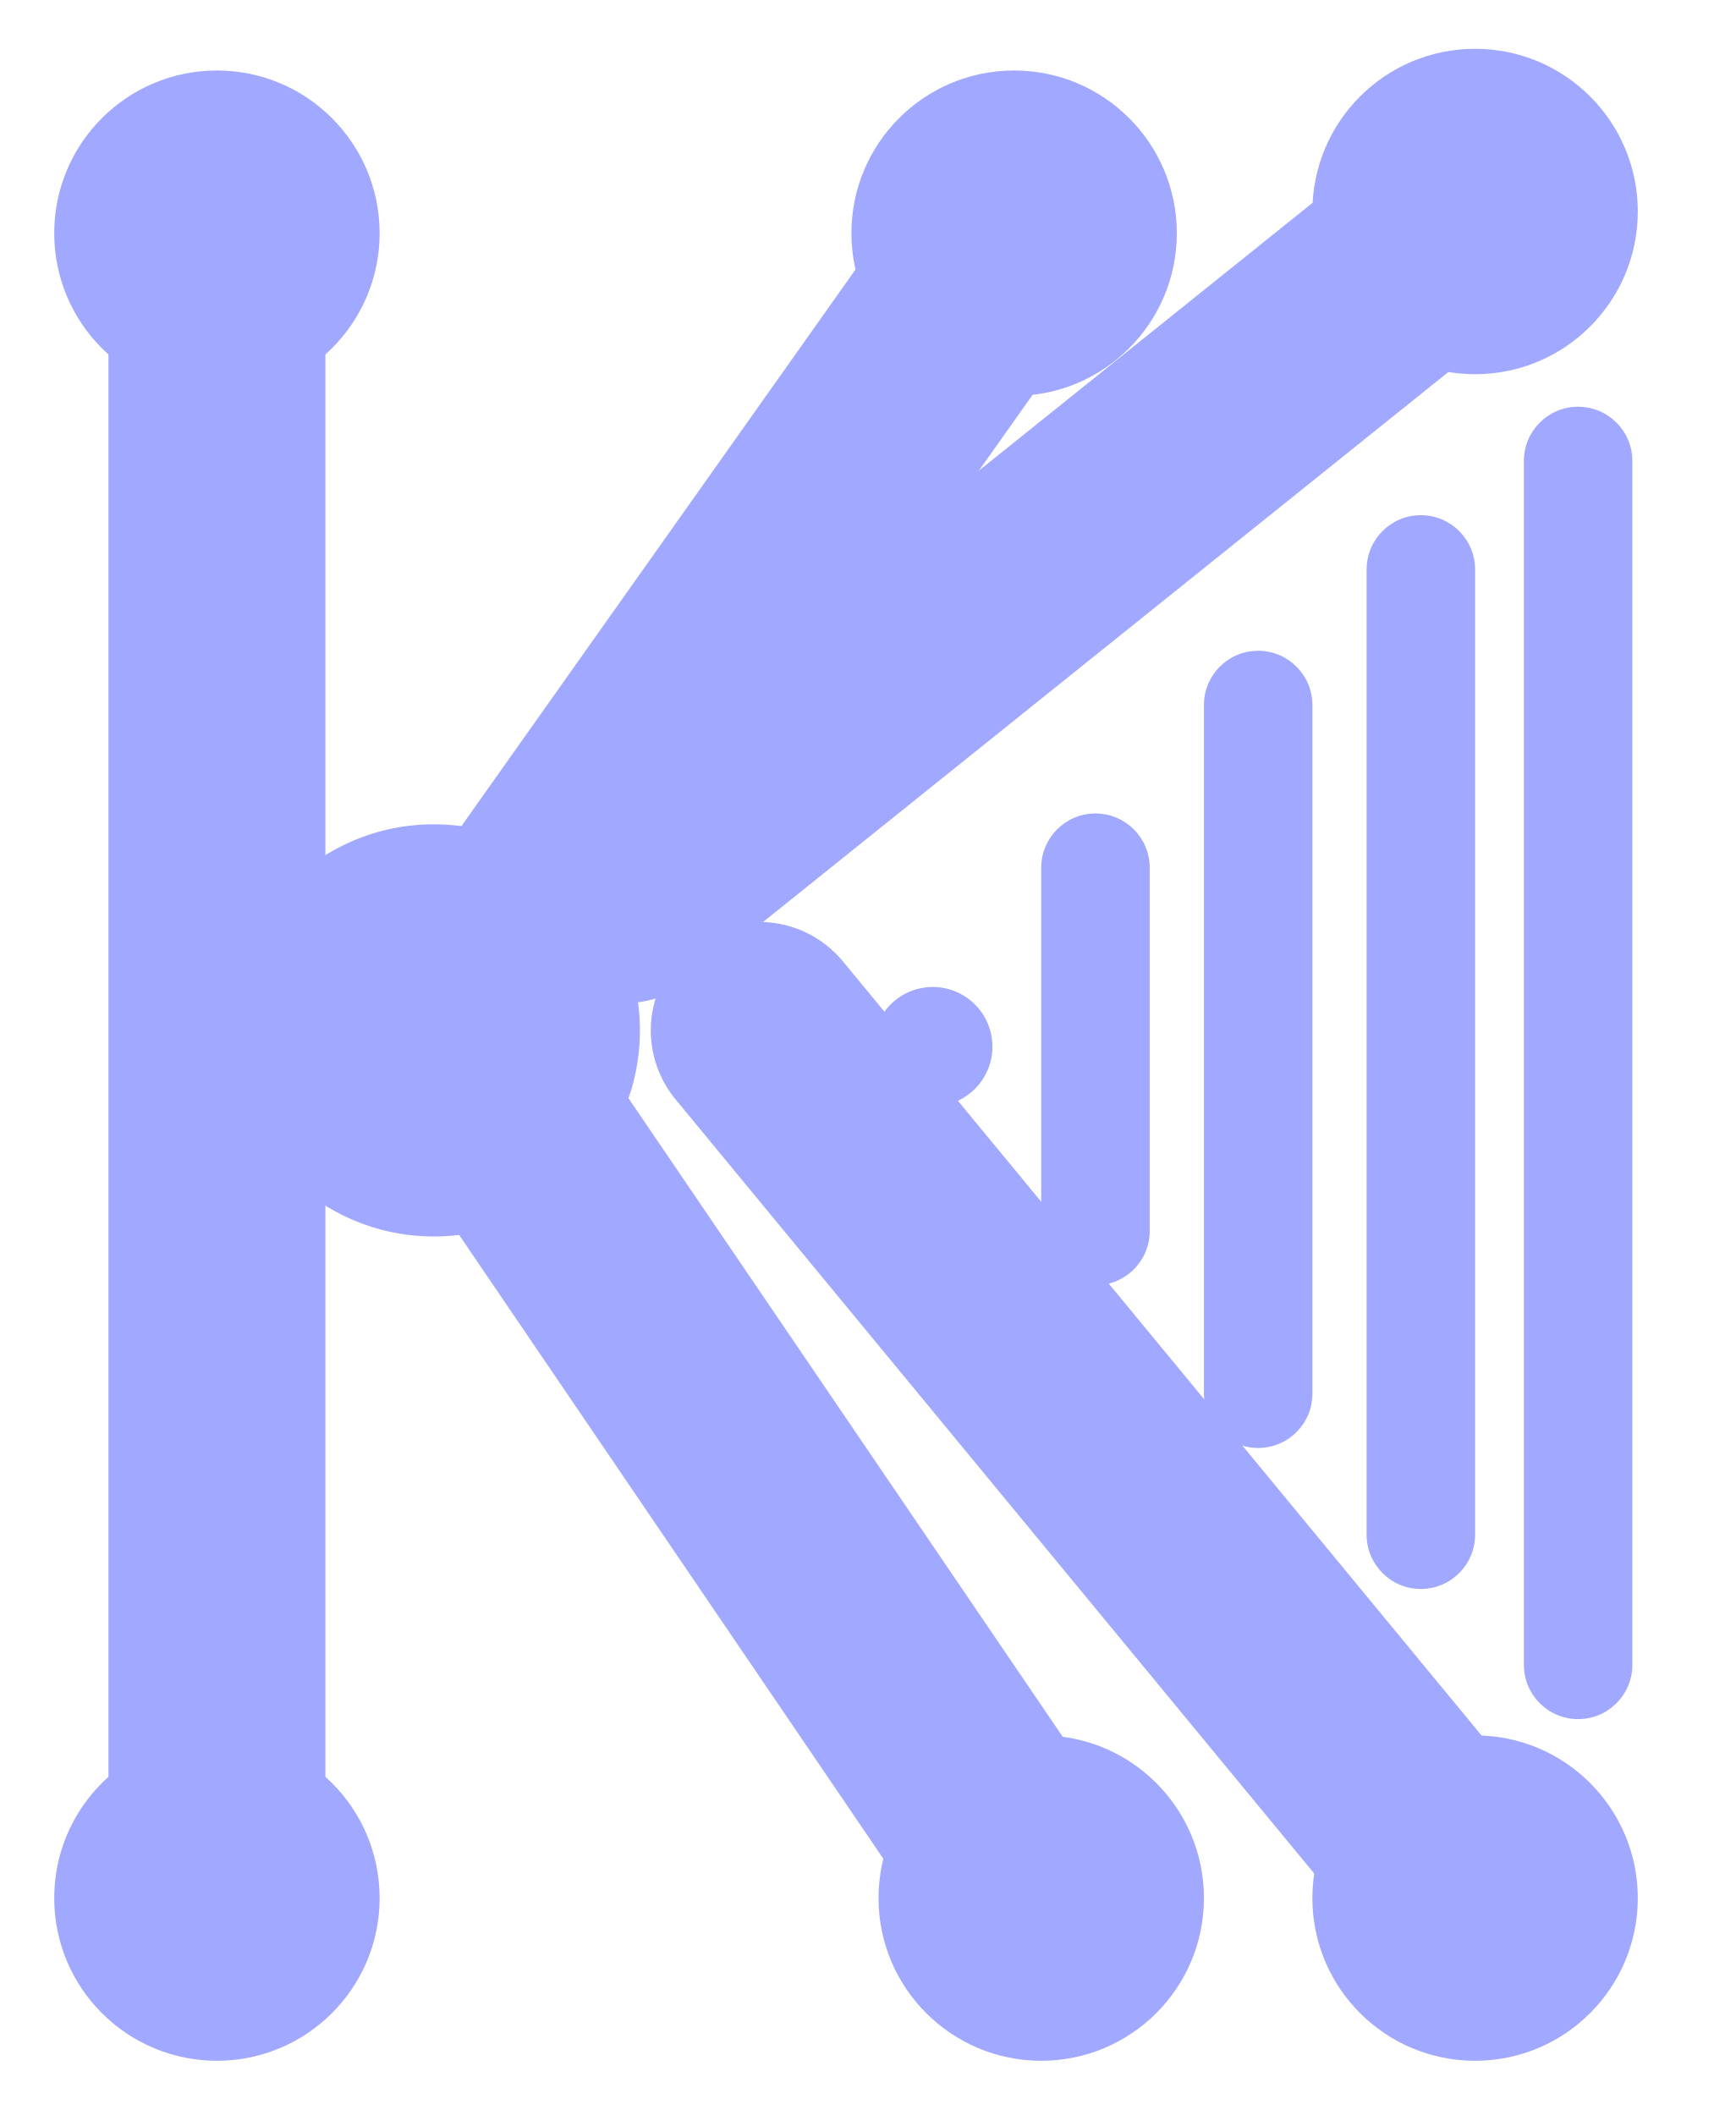
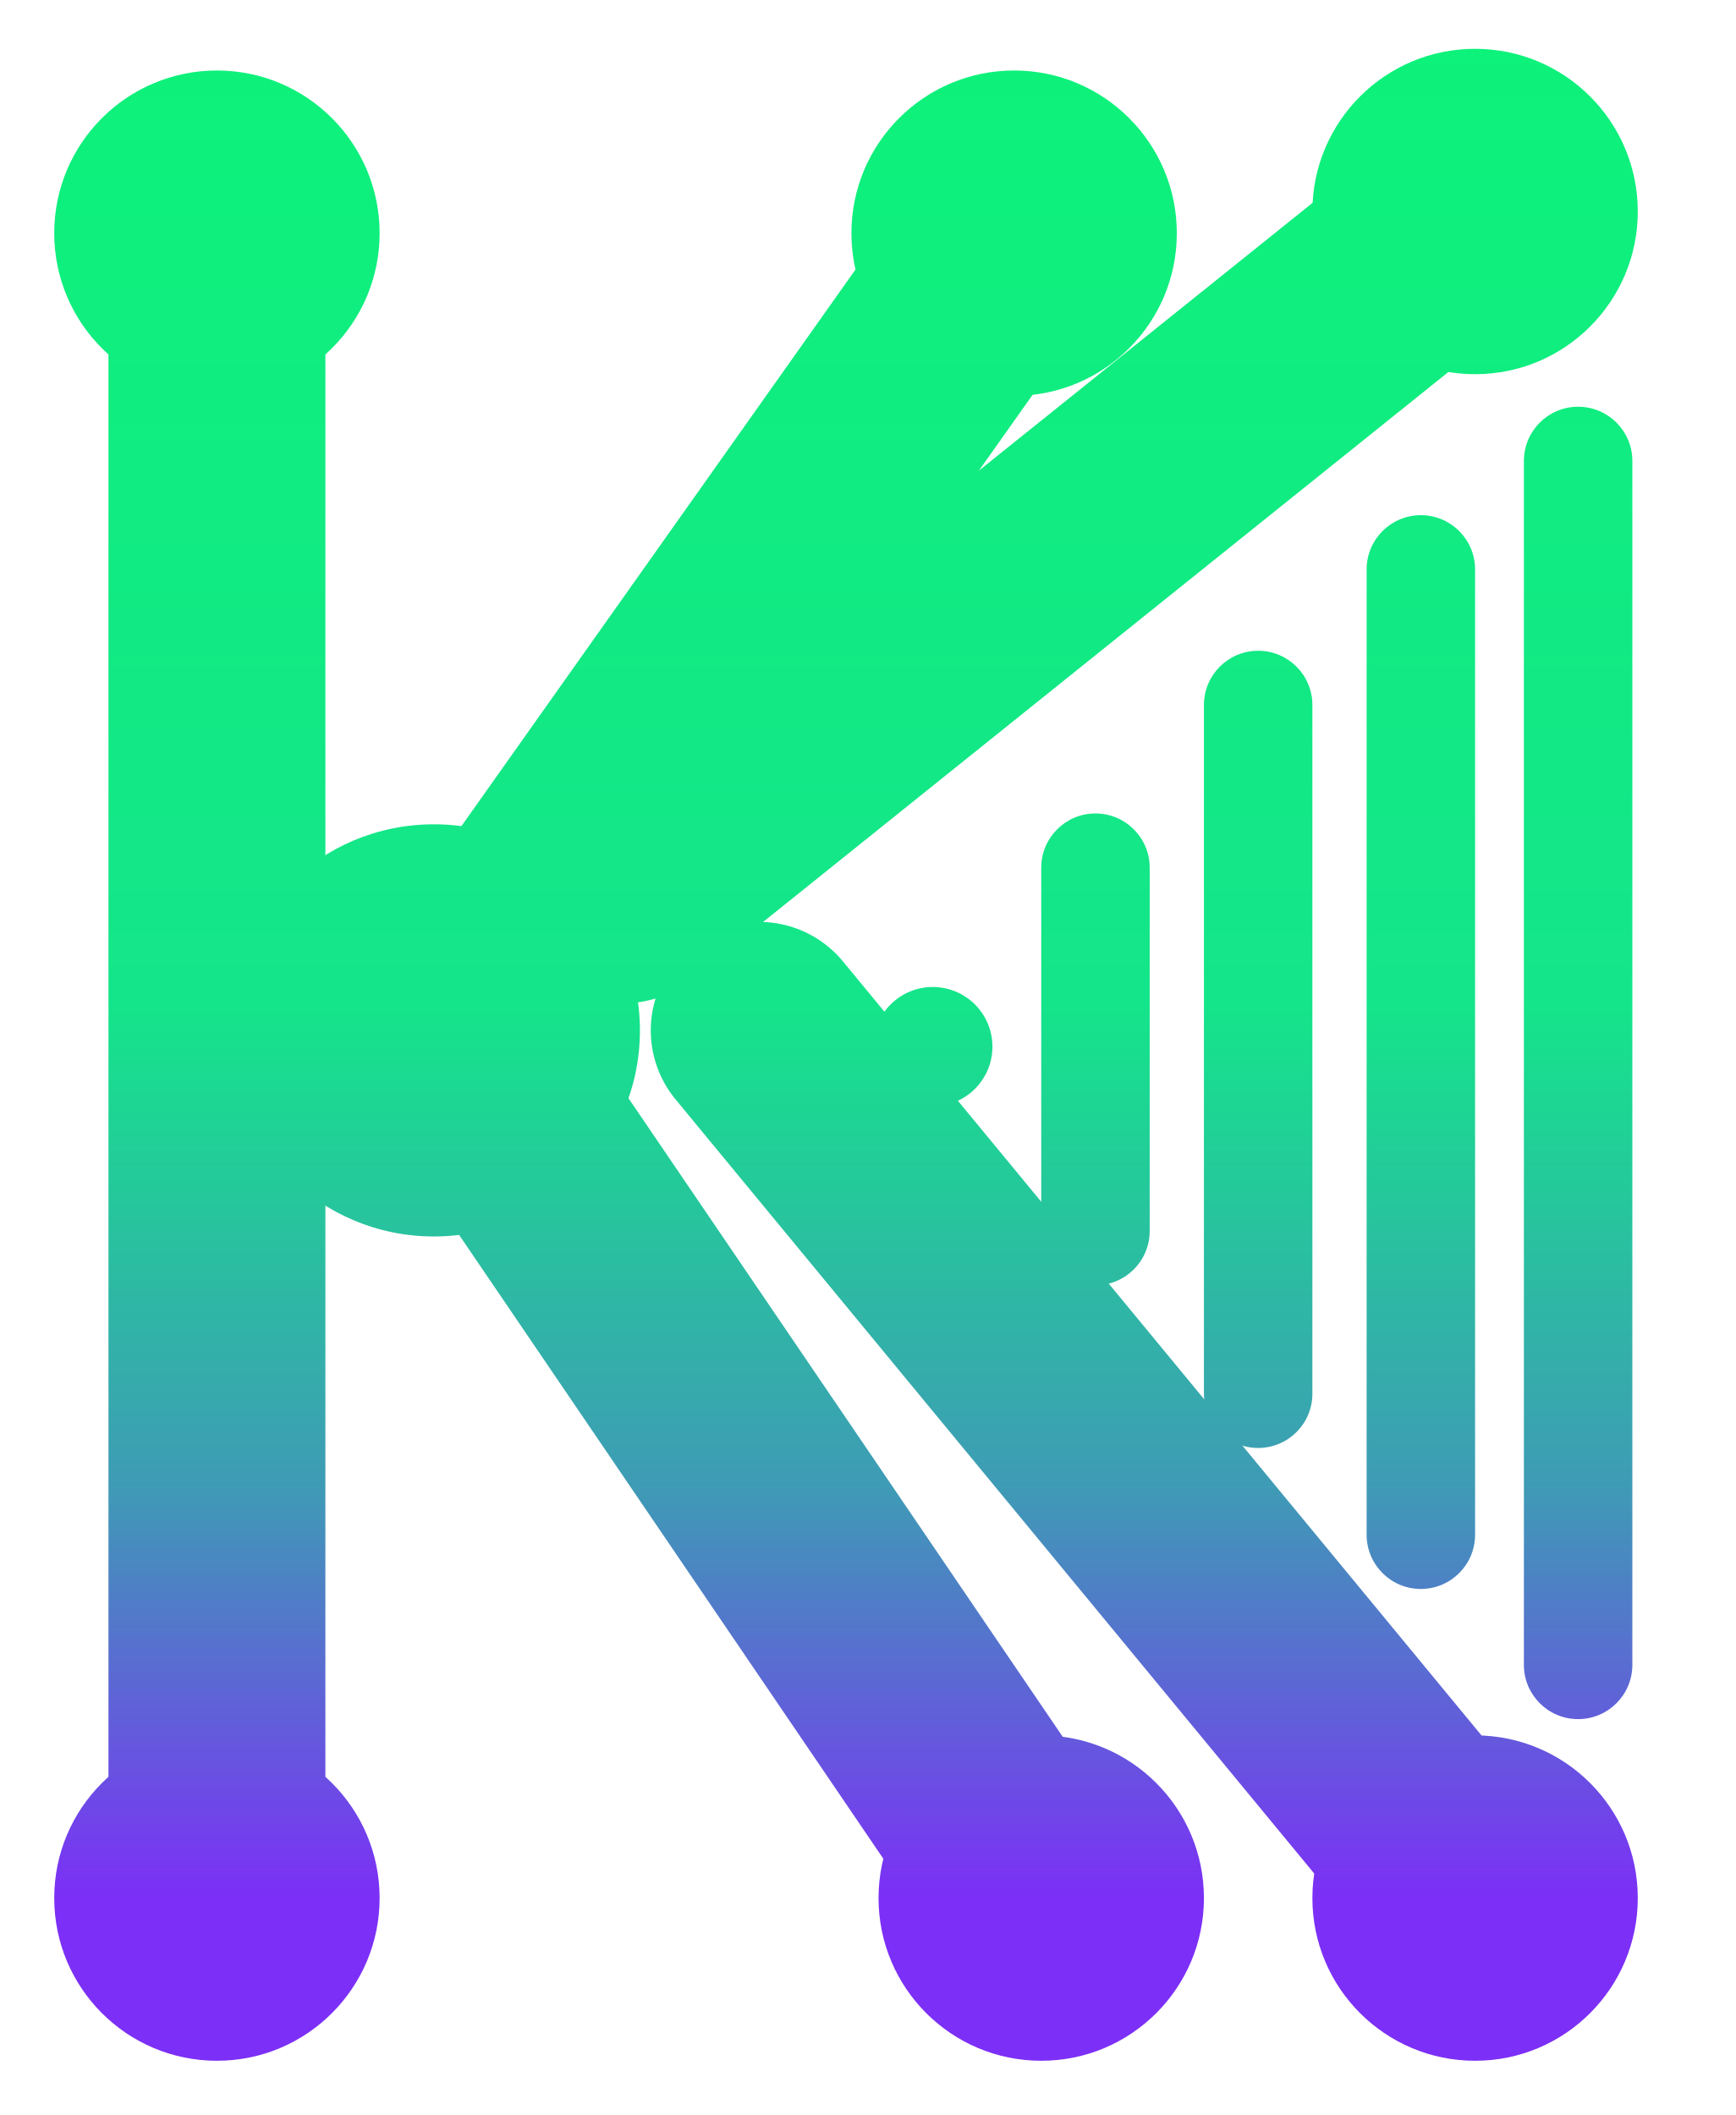
<svg xmlns="http://www.w3.org/2000/svg" viewBox="85 25 320 390" fill="none">
-   <g stroke="#A0A8FF" stroke-width="40" stroke-linecap="round" stroke-linejoin="round">
+   <defs>
+     <linearGradient id="kg" gradientUnits="userSpaceOnUse" x1="0" y1="30" x2="0" y2="405">
+       <stop offset="0" stop-color="#0DF27A" />
+       <stop offset=".48" stop-color="#14E58A" />
+       <stop offset=".72" stop-color="#3F9AB6" />
+       <stop offset=".92" stop-color="#7C2FF6" />
+       <stop offset="1" stop-color="#7C2FF6" />
+     </linearGradient>
+   </defs>
+   <g stroke="url(#kg)" stroke-width="40" stroke-linecap="round" stroke-linejoin="round">
    <path d="M125 68V375" />
    <path d="M175 205L272 68" />
    <path d="M200 190L357 64" />
    <path d="M175 225L277 375" />
    <path d="M225 215L357 375" />
  </g>
-   <g fill="#A0A8FF">
+   <g fill="url(#kg)">
    <circle cx="125" cy="68" r="30" />
    <circle cx="272" cy="68" r="30" />
    <circle cx="357" cy="64" r="30" />
    <circle cx="125" cy="375" r="30" />
    <circle cx="277" cy="375" r="30" />
    <circle cx="357" cy="375" r="30" />
    <circle cx="165" cy="215" r="38" />
    <circle cx="257" cy="218" r="11" />
    <rect x="277" y="175" width="20" height="87" rx="10" />
    <rect x="307" y="145" width="20" height="147" rx="10" />
    <rect x="337" y="120" width="20" height="198" rx="10" />
    <rect x="366" y="100" width="20" height="242" rx="10" />
  </g>
</svg>
